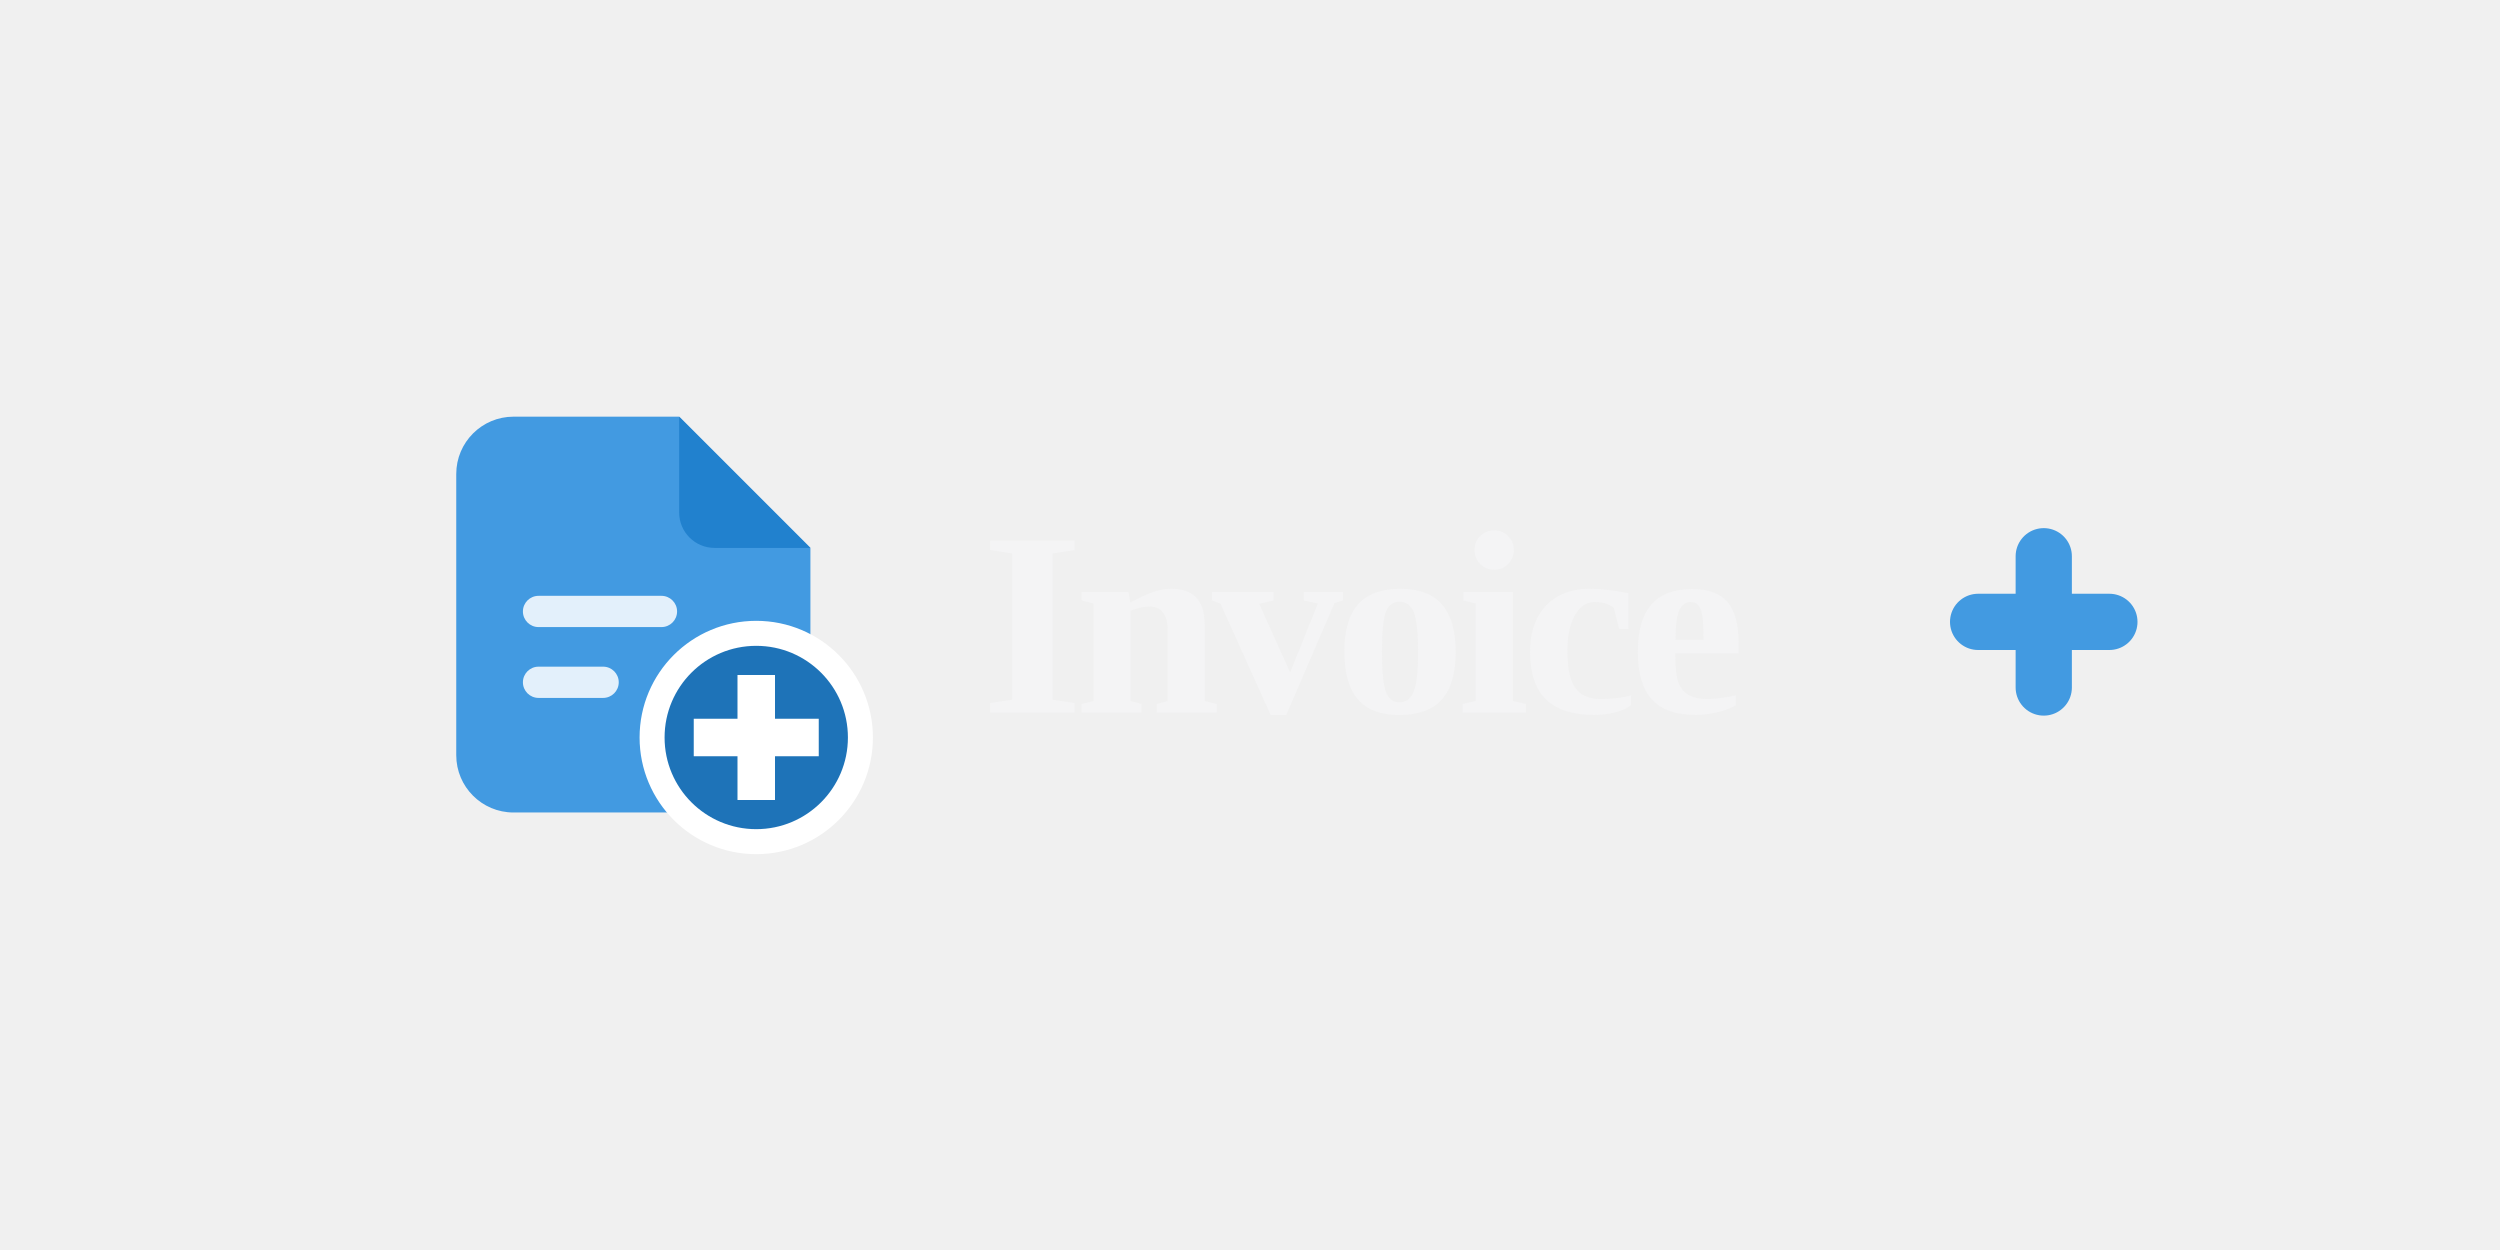
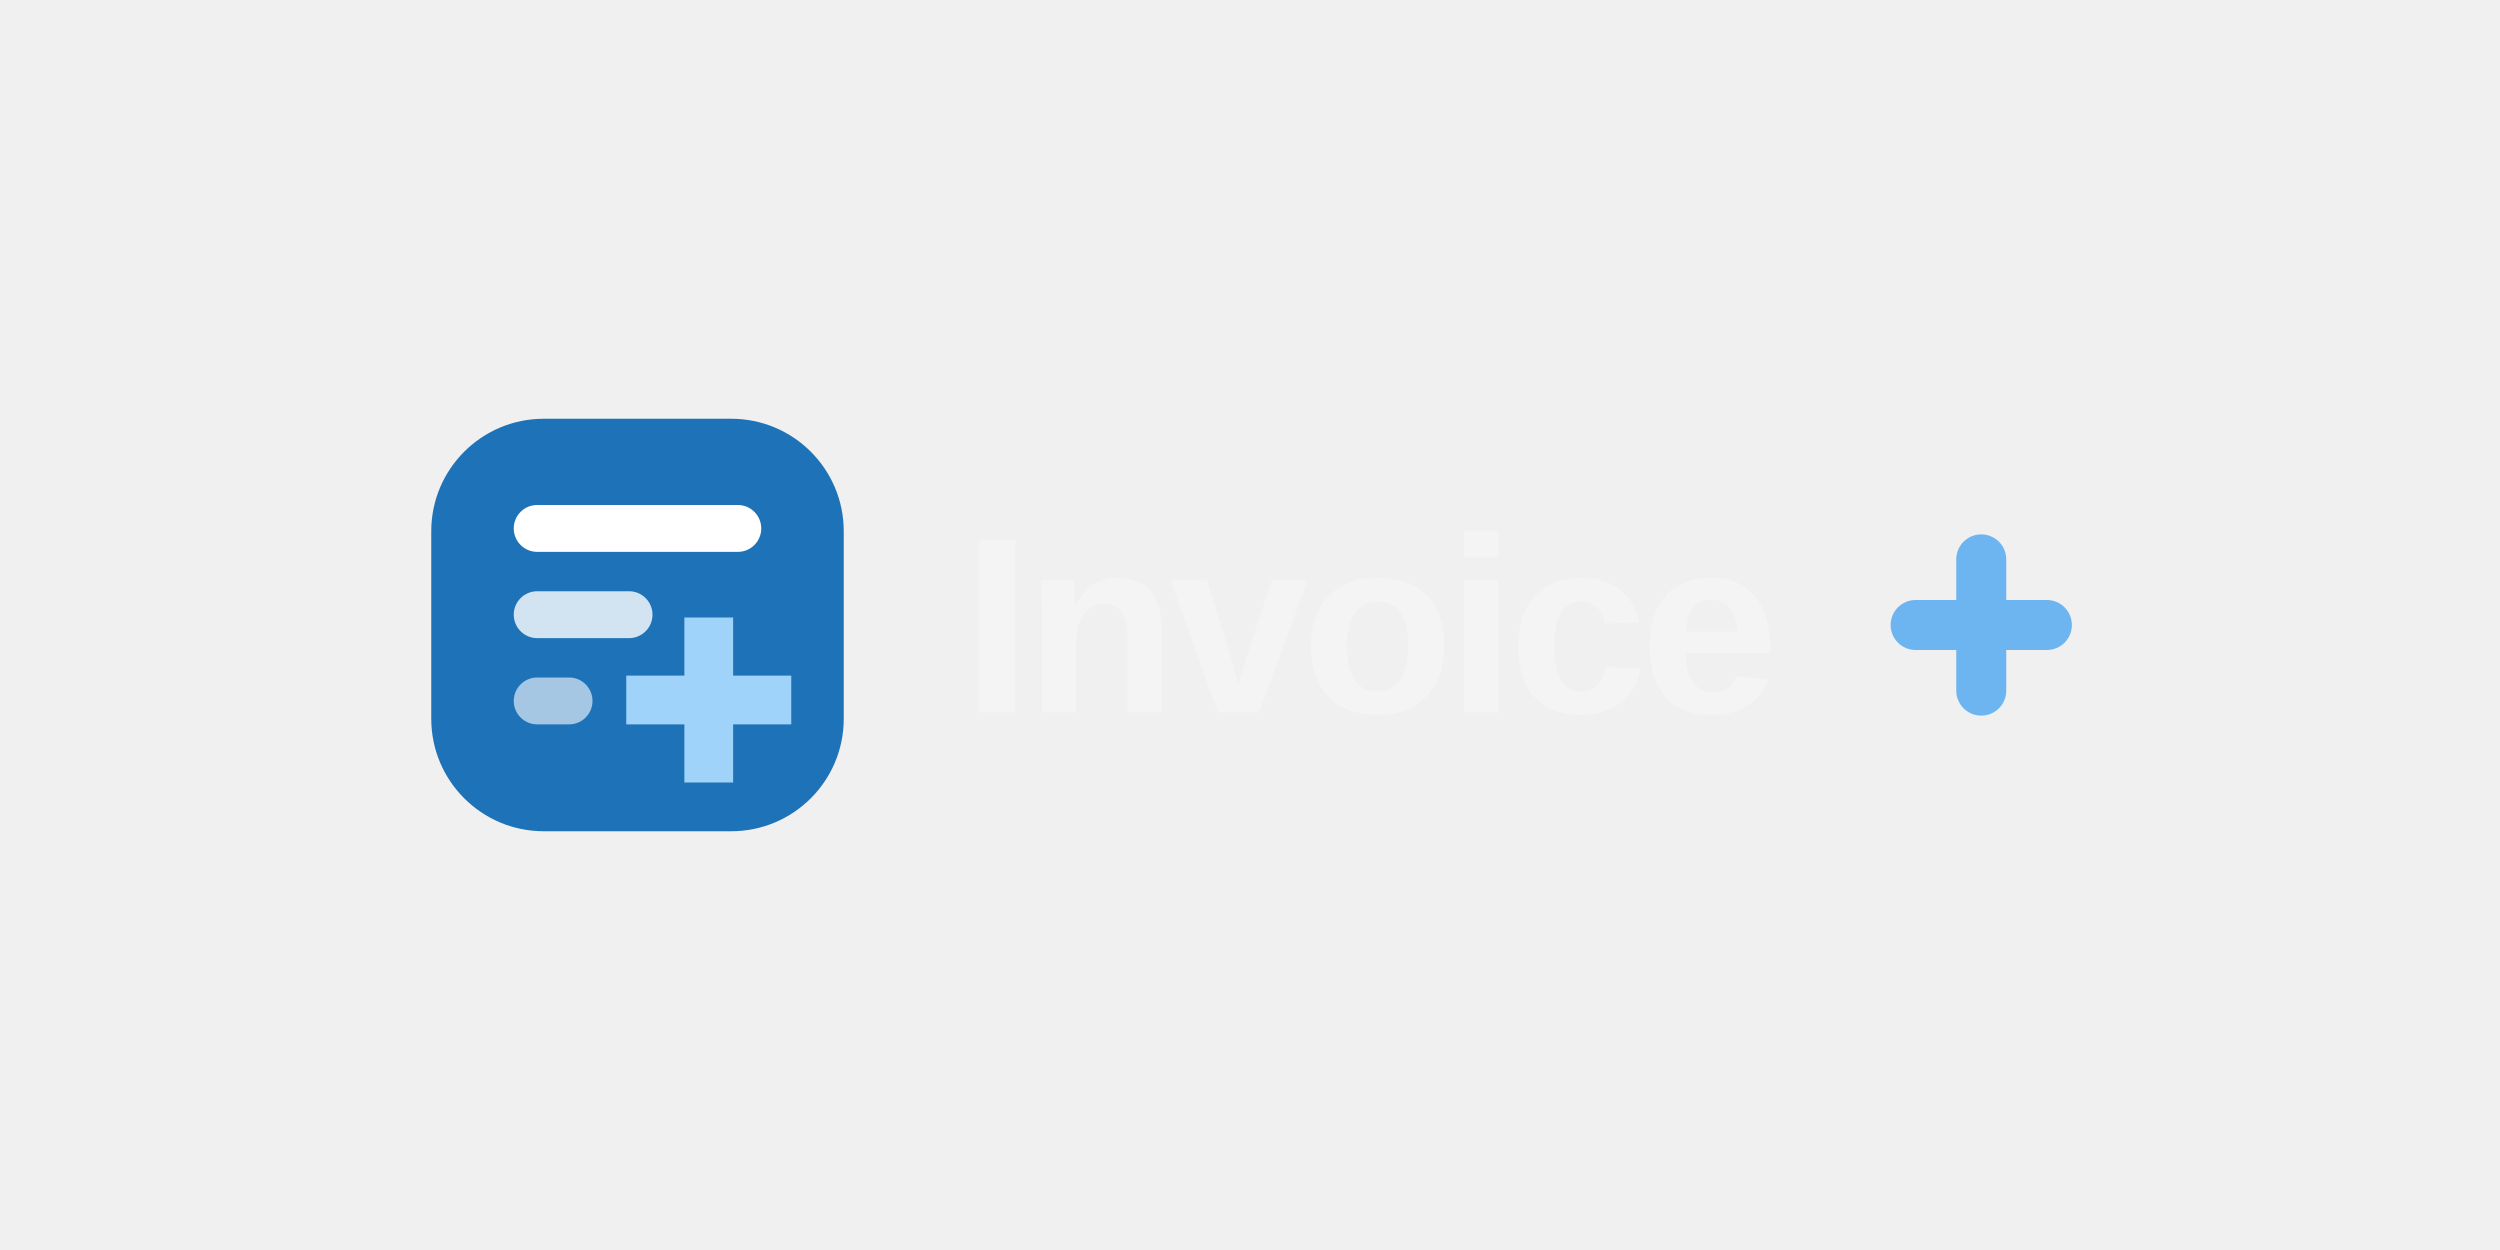
<svg xmlns="http://www.w3.org/2000/svg" viewBox="0 0 400 200" width="400" height="200" role="img" aria-label="Invoice+">
-   <g transform="translate(63 60) scale(3.3333)">
-     <path fill="#429AE1" d="M5.75 2h7.95L20 8.3v10.2A2.5 2.5 0 0 1 17.5 21H5.75A2.75 2.75 0 0 1 3 18.25V4.75A2.75 2.75 0 0 1 5.75 2Z" />
-     <path fill="#2181CE" d="M13.7 2 20 8.3h-4.6a1.7 1.7 0 0 1-1.7-1.7Z" />
-     <rect x="6.2" y="10.6" width="7.4" height="1.5" rx=".75" fill="#fff" opacity=".85" />
-     <rect x="6.2" y="14" width="4.6" height="1.5" rx=".75" fill="#fff" opacity=".85" />
-     <circle cx="17.4" cy="17.4" r="5" fill="#1E73B8" stroke="#fff" stroke-width="1.2" />
-     <path fill="#fff" d="M16.5 14.4h1.8v2.1h2.1v1.8h-2.1v2.1h-1.8v-2.1h-2.1v-1.8h2.1Z" />
+   <g transform="translate(66 64) scale(3)">
+     <rect x="1" y="1" width="22" height="22" rx="6" fill="#1E73B8" />
+     <rect x="5.4" y="5.6" width="13.2" height="2.5" rx="1.25" fill="#fff" />
+     <rect x="5.4" y="10.2" width="7.4" height="2.5" rx="1.25" fill="#fff" opacity=".8" />
+     <rect x="5.4" y="14.8" width="4.2" height="2.5" rx="1.25" fill="#fff" opacity=".6" />
+     <path fill="#9FD3FA" d="M14.5 11.6h2.6v3.1h3.1v2.6h-3.1v3.1h-2.6v-3.1h-3.1v-2.6h3.1Z" />
  </g>
-   <text x="157" y="114" font-family="Fraunces, Georgia, 'Times New Roman', serif" font-size="42" font-weight="700" letter-spacing="-1.4" fill="#f4f4f5">Invoice</text>
-   <path d="M316.5 99.5h21M327 89v21" fill="none" stroke="#429AE1" stroke-width="9" stroke-linecap="round" />
+   <text x="154" y="114" font-family="Sora, Figtree, 'Helvetica Neue', Arial, sans-serif" font-size="40" font-weight="700" letter-spacing="-1.2" fill="#f4f4f5">Invoice</text>
+   <path d="M306.5 100h21M317 89.5v21" fill="none" stroke="#6DB5F0" stroke-width="8" stroke-linecap="round" />
</svg>
